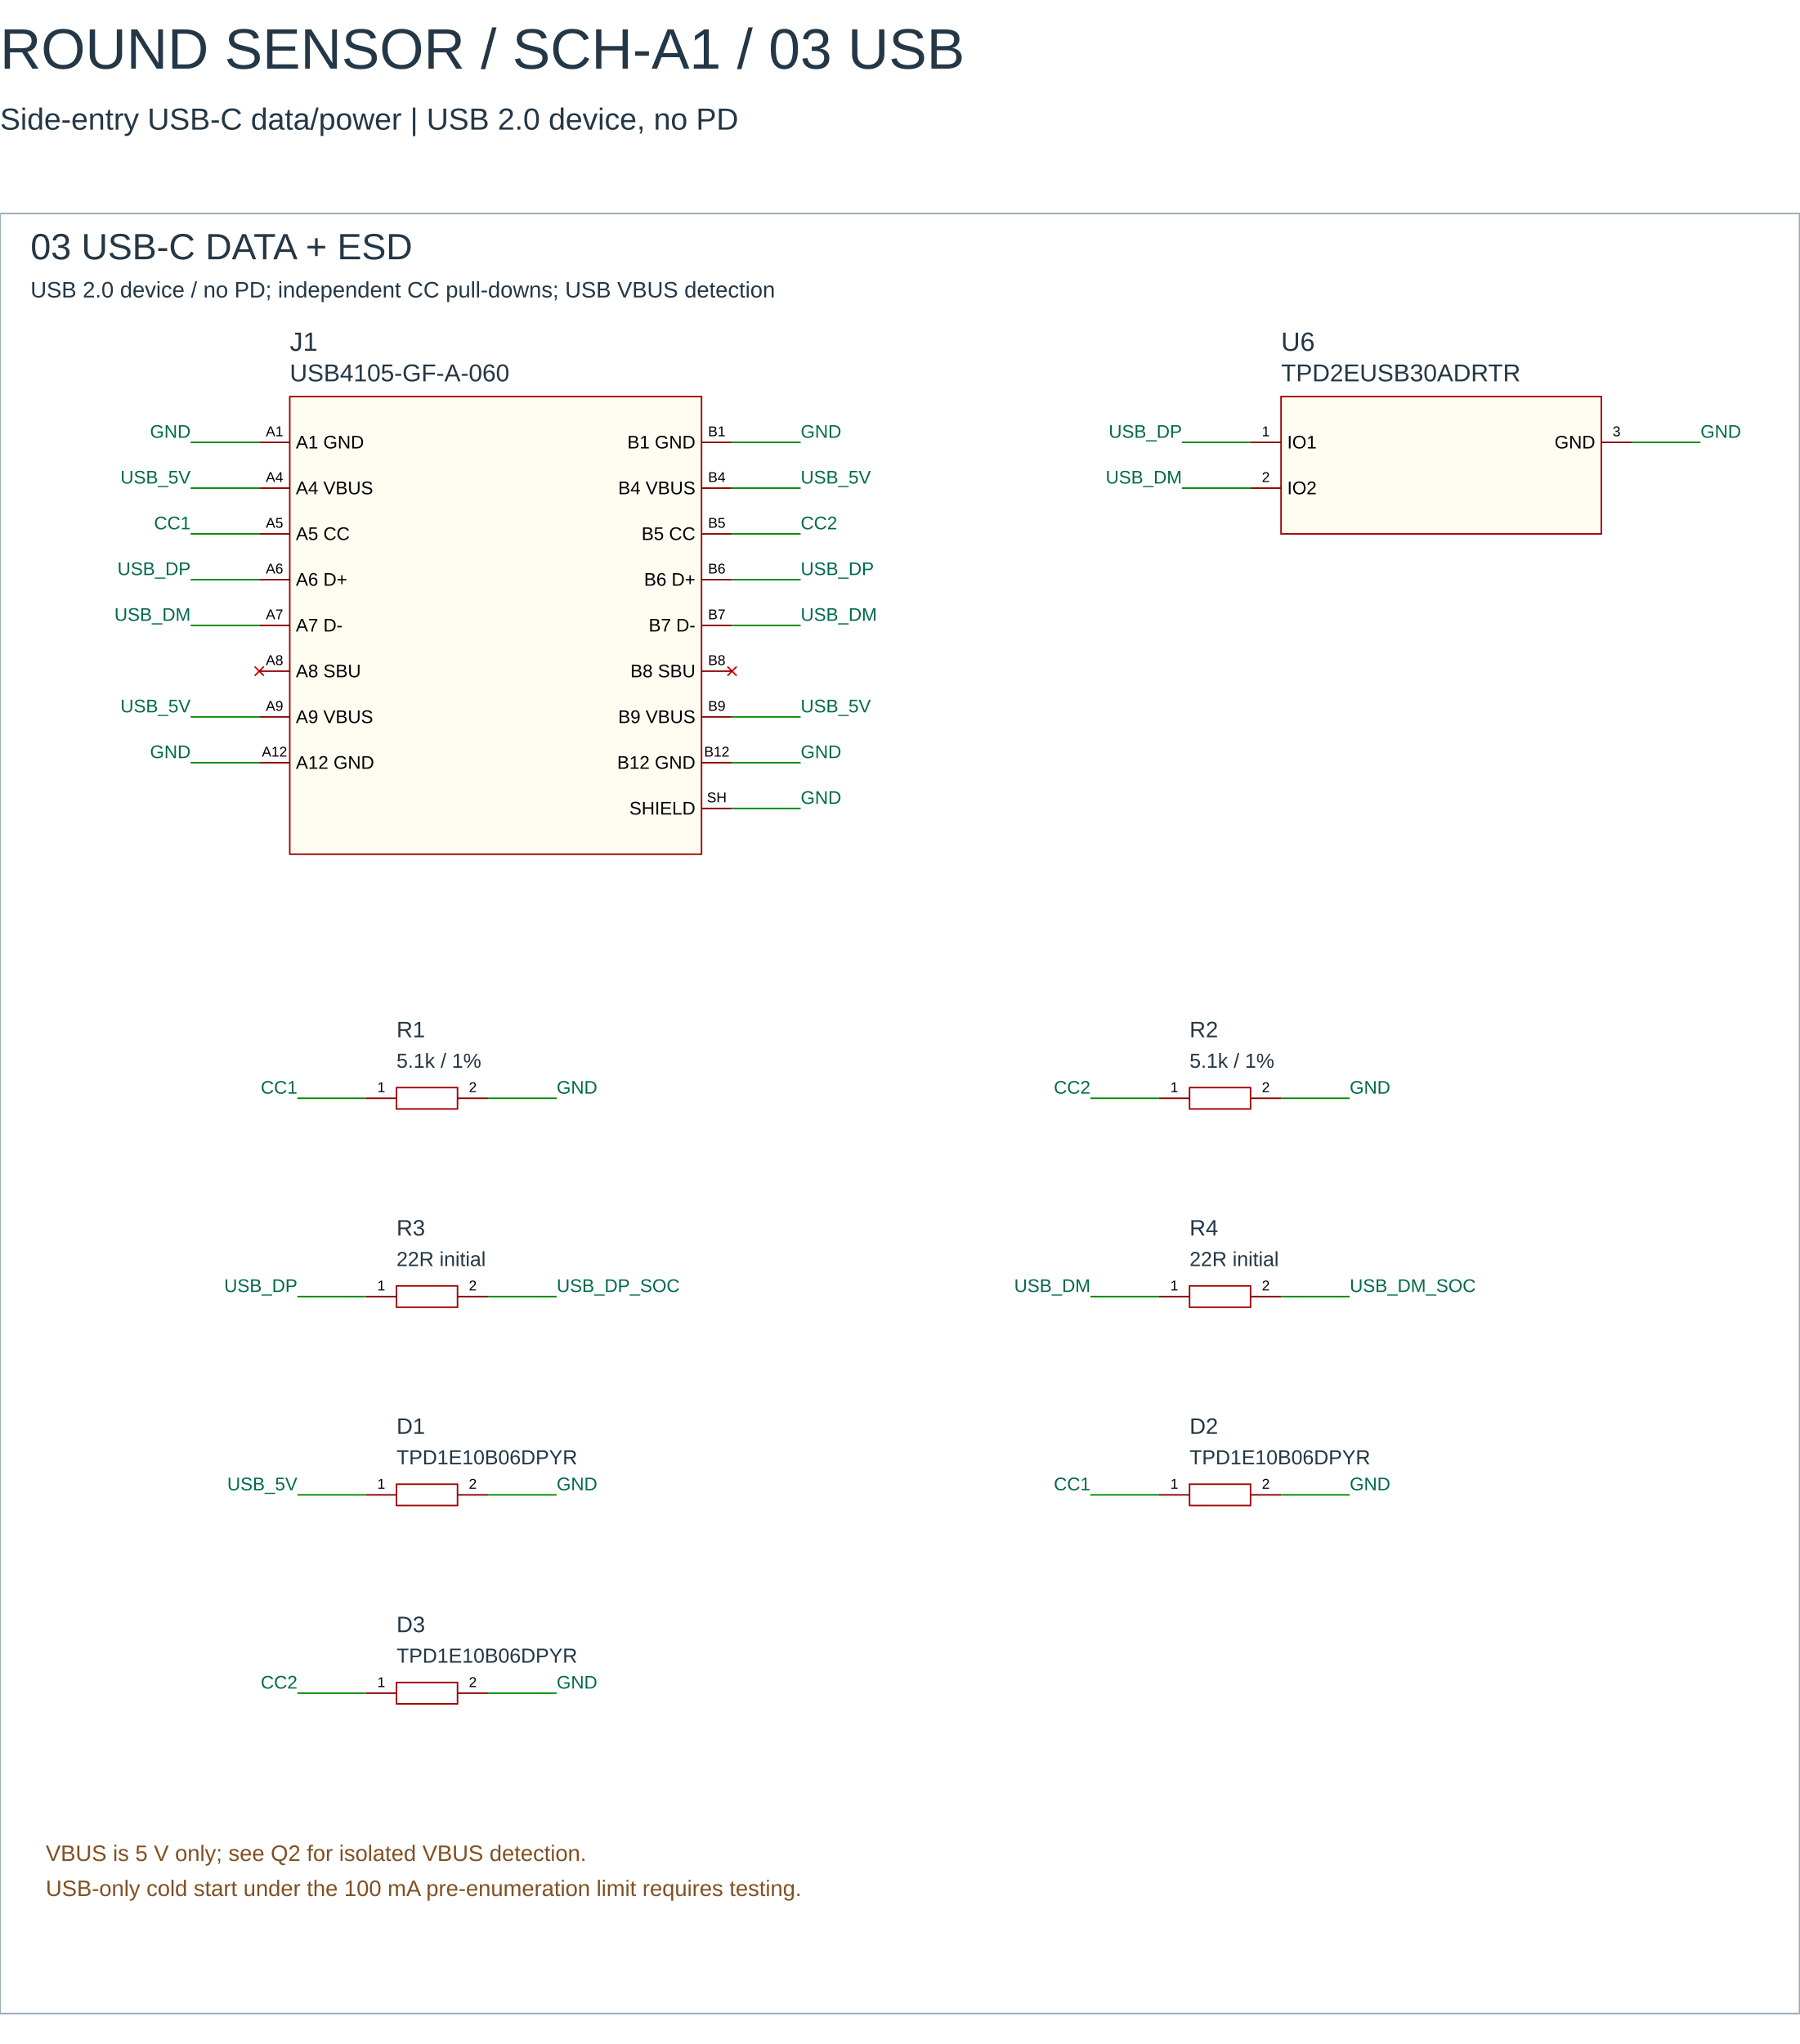
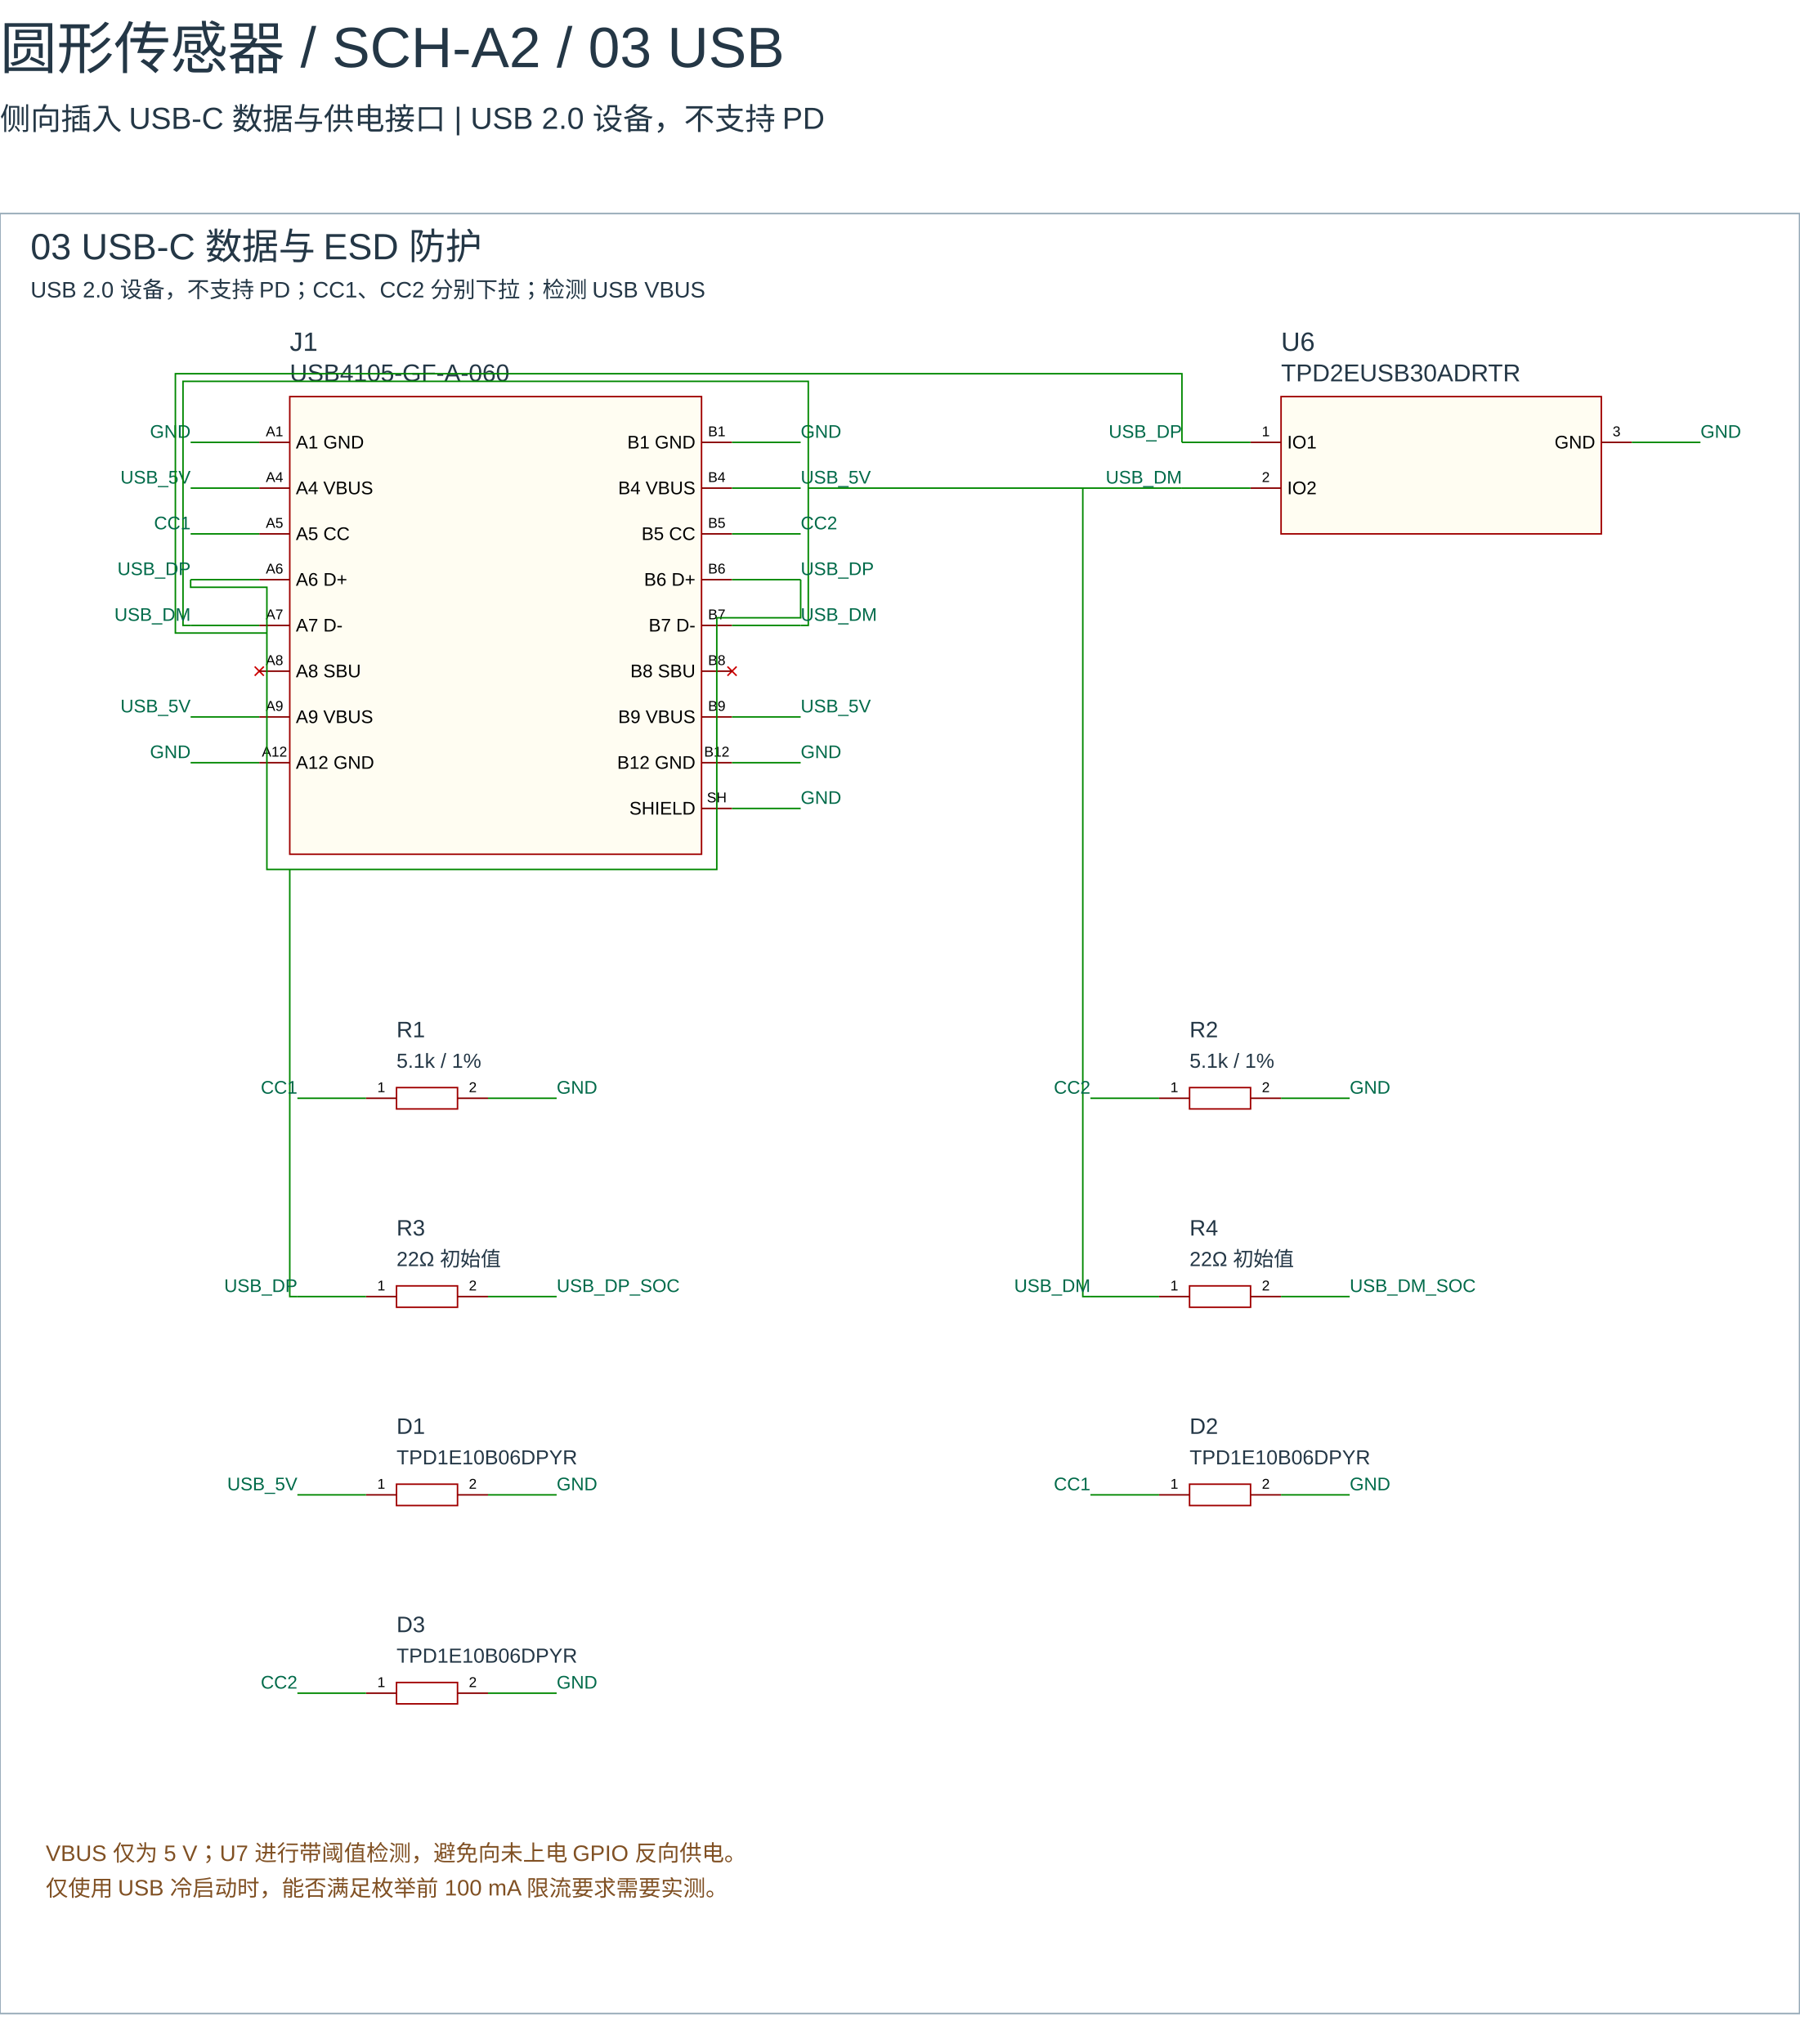
<svg xmlns="http://www.w3.org/2000/svg" width="1180" height="1340" viewBox="2360 20 1180 1340">
  <rect width="3600" height="2900" fill="white" />
-   <text x="2360" y="65" fill="#243746" font-size="37.324" font-family="Arial,sans-serif" text-anchor="start">ROUND SENSOR / SCH-A1 / 03 USB</text>
-   <text x="2360" y="105" fill="#243746" font-size="19.995" font-family="Arial,sans-serif" text-anchor="start">Side-entry USB-C data/power | USB 2.0 device, no PD</text>
+   <text x="2360" y="65" fill="#243746" font-size="37.324" font-family="Arial,sans-serif" text-anchor="start">圆形传感器 / SCH-A2 / 03 USB</text>
+   <text x="2360" y="105" fill="#243746" font-size="19.995" font-family="Arial,sans-serif" text-anchor="start">侧向插入 USB-C 数据与供电接口 | USB 2.0 设备，不支持 PD</text>
  <rect x="2360" y="160" width="1180" height="1180" stroke="#94A8B6" fill="none" />
-   <text x="2380" y="190" fill="#243746" font-size="23.994" font-family="Arial,sans-serif" text-anchor="start">03  USB-C DATA + ESD</text>
-   <text x="2380" y="215" fill="#243746" font-size="14.663" font-family="Arial,sans-serif" text-anchor="start">USB 2.0 device / no PD; independent CC pull-downs; USB VBUS detection</text>
-   <polyline points="2530 310 2485 310" stroke="#008800" fill="none" stroke-width="1" />
-   <text x="2485" y="307" fill="#006A49" font-size="12" font-family="Arial,sans-serif" text-anchor="end">GND</text>
-   <polyline points="2530 340 2485 340" stroke="#008800" fill="none" stroke-width="1" />
-   <text x="2485" y="337" fill="#006A49" font-size="12" font-family="Arial,sans-serif" text-anchor="end">USB_5V</text>
-   <polyline points="2530 370 2485 370" stroke="#008800" fill="none" stroke-width="1" />
-   <text x="2485" y="367" fill="#006A49" font-size="12" font-family="Arial,sans-serif" text-anchor="end">CC1</text>
-   <polyline points="2530 400 2485 400" stroke="#008800" fill="none" stroke-width="1" />
-   <text x="2485" y="397" fill="#006A49" font-size="12" font-family="Arial,sans-serif" text-anchor="end">USB_DP</text>
-   <polyline points="2530 430 2485 430" stroke="#008800" fill="none" stroke-width="1" />
-   <text x="2485" y="427" fill="#006A49" font-size="12" font-family="Arial,sans-serif" text-anchor="end">USB_DM</text>
+   <text x="2380" y="190" fill="#243746" font-size="23.994" font-family="Arial,sans-serif" text-anchor="start">03  USB-C 数据与 ESD 防护</text>
+   <text x="2380" y="215" fill="#243746" font-size="14.663" font-family="Arial,sans-serif" text-anchor="start">USB 2.0 设备，不支持 PD；CC1、CC2 分别下拉；检测 USB VBUS</text>
  <path d="M2527,457 L2533,463 M2533,457 L2527,463" stroke="#CC0000" stroke-width="1" fill="none" />
-   <polyline points="2530 490 2485 490" stroke="#008800" fill="none" stroke-width="1" />
-   <text x="2485" y="487" fill="#006A49" font-size="12" font-family="Arial,sans-serif" text-anchor="end">USB_5V</text>
-   <polyline points="2530 520 2485 520" stroke="#008800" fill="none" stroke-width="1" />
-   <text x="2485" y="517" fill="#006A49" font-size="12" font-family="Arial,sans-serif" text-anchor="end">GND</text>
-   <polyline points="2840 310 2885 310" stroke="#008800" fill="none" stroke-width="1" />
-   <text x="2885" y="307" fill="#006A49" font-size="12" font-family="Arial,sans-serif" text-anchor="start">GND</text>
-   <polyline points="2840 340 2885 340" stroke="#008800" fill="none" stroke-width="1" />
-   <text x="2885" y="337" fill="#006A49" font-size="12" font-family="Arial,sans-serif" text-anchor="start">USB_5V</text>
-   <polyline points="2840 370 2885 370" stroke="#008800" fill="none" stroke-width="1" />
-   <text x="2885" y="367" fill="#006A49" font-size="12" font-family="Arial,sans-serif" text-anchor="start">CC2</text>
-   <polyline points="2840 400 2885 400" stroke="#008800" fill="none" stroke-width="1" />
-   <text x="2885" y="397" fill="#006A49" font-size="12" font-family="Arial,sans-serif" text-anchor="start">USB_DP</text>
-   <polyline points="2840 430 2885 430" stroke="#008800" fill="none" stroke-width="1" />
-   <text x="2885" y="427" fill="#006A49" font-size="12" font-family="Arial,sans-serif" text-anchor="start">USB_DM</text>
  <path d="M2837,457 L2843,463 M2843,457 L2837,463" stroke="#CC0000" stroke-width="1" fill="none" />
-   <polyline points="2840 490 2885 490" stroke="#008800" fill="none" stroke-width="1" />
-   <text x="2885" y="487" fill="#006A49" font-size="12" font-family="Arial,sans-serif" text-anchor="start">USB_5V</text>
-   <polyline points="2840 520 2885 520" stroke="#008800" fill="none" stroke-width="1" />
-   <text x="2885" y="517" fill="#006A49" font-size="12" font-family="Arial,sans-serif" text-anchor="start">GND</text>
-   <polyline points="2840 550 2885 550" stroke="#008800" fill="none" stroke-width="1" />
-   <text x="2885" y="547" fill="#006A49" font-size="12" font-family="Arial,sans-serif" text-anchor="start">GND</text>
  <rect x="2550" y="280" width="270" height="300" stroke="#A00000" fill="#FFFDF2" />
  <text x="2550" y="250" fill="#243746" font-size="17.329" font-family="Arial,sans-serif" text-anchor="start">J1</text>
  <text x="2550" y="270" fill="#243746" font-size="15.996" font-family="Arial,sans-serif" text-anchor="start">USB4105-GF-A-060</text>
  <path d="M 2530 310 h 20" stroke="#880000" stroke-width="1" fill="none" />
  <text x="2554" y="314" fill="#000000" font-size="11.997" font-family="Arial,sans-serif" text-anchor="start">A1 GND</text>
  <text x="2540.0" y="306" fill="#000000" font-size="9.331" font-family="Arial,sans-serif" text-anchor="middle">A1</text>
  <path d="M 2530 340 h 20" stroke="#880000" stroke-width="1" fill="none" />
  <text x="2554" y="344" fill="#000000" font-size="11.997" font-family="Arial,sans-serif" text-anchor="start">A4 VBUS</text>
  <text x="2540.0" y="336" fill="#000000" font-size="9.331" font-family="Arial,sans-serif" text-anchor="middle">A4</text>
  <path d="M 2530 370 h 20" stroke="#880000" stroke-width="1" fill="none" />
  <text x="2554" y="374" fill="#000000" font-size="11.997" font-family="Arial,sans-serif" text-anchor="start">A5 CC</text>
  <text x="2540.0" y="366" fill="#000000" font-size="9.331" font-family="Arial,sans-serif" text-anchor="middle">A5</text>
  <path d="M 2530 400 h 20" stroke="#880000" stroke-width="1" fill="none" />
  <text x="2554" y="404" fill="#000000" font-size="11.997" font-family="Arial,sans-serif" text-anchor="start">A6 D+</text>
  <text x="2540.0" y="396" fill="#000000" font-size="9.331" font-family="Arial,sans-serif" text-anchor="middle">A6</text>
  <path d="M 2530 430 h 20" stroke="#880000" stroke-width="1" fill="none" />
  <text x="2554" y="434" fill="#000000" font-size="11.997" font-family="Arial,sans-serif" text-anchor="start">A7 D-</text>
  <text x="2540.0" y="426" fill="#000000" font-size="9.331" font-family="Arial,sans-serif" text-anchor="middle">A7</text>
  <path d="M 2530 460 h 20" stroke="#880000" stroke-width="1" fill="none" />
  <text x="2554" y="464" fill="#000000" font-size="11.997" font-family="Arial,sans-serif" text-anchor="start">A8 SBU</text>
  <text x="2540.0" y="456" fill="#000000" font-size="9.331" font-family="Arial,sans-serif" text-anchor="middle">A8</text>
  <path d="M 2530 490 h 20" stroke="#880000" stroke-width="1" fill="none" />
  <text x="2554" y="494" fill="#000000" font-size="11.997" font-family="Arial,sans-serif" text-anchor="start">A9 VBUS</text>
  <text x="2540.0" y="486" fill="#000000" font-size="9.331" font-family="Arial,sans-serif" text-anchor="middle">A9</text>
  <path d="M 2530 520 h 20" stroke="#880000" stroke-width="1" fill="none" />
  <text x="2554" y="524" fill="#000000" font-size="11.997" font-family="Arial,sans-serif" text-anchor="start">A12 GND</text>
  <text x="2540.0" y="516" fill="#000000" font-size="9.331" font-family="Arial,sans-serif" text-anchor="middle">A12</text>
  <path d="M 2840 310 h -20" stroke="#880000" stroke-width="1" fill="none" />
  <text x="2816" y="314" fill="#000000" font-size="11.997" font-family="Arial,sans-serif" text-anchor="end">B1 GND</text>
  <text x="2830.0" y="306" fill="#000000" font-size="9.331" font-family="Arial,sans-serif" text-anchor="middle">B1</text>
  <path d="M 2840 340 h -20" stroke="#880000" stroke-width="1" fill="none" />
  <text x="2816" y="344" fill="#000000" font-size="11.997" font-family="Arial,sans-serif" text-anchor="end">B4 VBUS</text>
  <text x="2830.0" y="336" fill="#000000" font-size="9.331" font-family="Arial,sans-serif" text-anchor="middle">B4</text>
  <path d="M 2840 370 h -20" stroke="#880000" stroke-width="1" fill="none" />
  <text x="2816" y="374" fill="#000000" font-size="11.997" font-family="Arial,sans-serif" text-anchor="end">B5 CC</text>
  <text x="2830.0" y="366" fill="#000000" font-size="9.331" font-family="Arial,sans-serif" text-anchor="middle">B5</text>
  <path d="M 2840 400 h -20" stroke="#880000" stroke-width="1" fill="none" />
  <text x="2816" y="404" fill="#000000" font-size="11.997" font-family="Arial,sans-serif" text-anchor="end">B6 D+</text>
  <text x="2830.0" y="396" fill="#000000" font-size="9.331" font-family="Arial,sans-serif" text-anchor="middle">B6</text>
  <path d="M 2840 430 h -20" stroke="#880000" stroke-width="1" fill="none" />
  <text x="2816" y="434" fill="#000000" font-size="11.997" font-family="Arial,sans-serif" text-anchor="end">B7 D-</text>
  <text x="2830.0" y="426" fill="#000000" font-size="9.331" font-family="Arial,sans-serif" text-anchor="middle">B7</text>
  <path d="M 2840 460 h -20" stroke="#880000" stroke-width="1" fill="none" />
  <text x="2816" y="464" fill="#000000" font-size="11.997" font-family="Arial,sans-serif" text-anchor="end">B8 SBU</text>
  <text x="2830.0" y="456" fill="#000000" font-size="9.331" font-family="Arial,sans-serif" text-anchor="middle">B8</text>
  <path d="M 2840 490 h -20" stroke="#880000" stroke-width="1" fill="none" />
  <text x="2816" y="494" fill="#000000" font-size="11.997" font-family="Arial,sans-serif" text-anchor="end">B9 VBUS</text>
  <text x="2830.0" y="486" fill="#000000" font-size="9.331" font-family="Arial,sans-serif" text-anchor="middle">B9</text>
  <path d="M 2840 520 h -20" stroke="#880000" stroke-width="1" fill="none" />
  <text x="2816" y="524" fill="#000000" font-size="11.997" font-family="Arial,sans-serif" text-anchor="end">B12 GND</text>
  <text x="2830.0" y="516" fill="#000000" font-size="9.331" font-family="Arial,sans-serif" text-anchor="middle">B12</text>
  <path d="M 2840 550 h -20" stroke="#880000" stroke-width="1" fill="none" />
  <text x="2816" y="554" fill="#000000" font-size="11.997" font-family="Arial,sans-serif" text-anchor="end">SHIELD</text>
  <text x="2830.0" y="546" fill="#000000" font-size="9.331" font-family="Arial,sans-serif" text-anchor="middle">SH</text>
-   <polyline points="3180 310 3135 310" stroke="#008800" fill="none" stroke-width="1" />
-   <text x="3135" y="307" fill="#006A49" font-size="12" font-family="Arial,sans-serif" text-anchor="end">USB_DP</text>
-   <polyline points="3180 340 3135 340" stroke="#008800" fill="none" stroke-width="1" />
-   <text x="3135" y="337" fill="#006A49" font-size="12" font-family="Arial,sans-serif" text-anchor="end">USB_DM</text>
-   <polyline points="3430 310 3475 310" stroke="#008800" fill="none" stroke-width="1" />
-   <text x="3475" y="307" fill="#006A49" font-size="12" font-family="Arial,sans-serif" text-anchor="start">GND</text>
  <rect x="3200" y="280" width="210" height="90" stroke="#A00000" fill="#FFFDF2" />
  <text x="3200" y="250" fill="#243746" font-size="17.329" font-family="Arial,sans-serif" text-anchor="start">U6</text>
  <text x="3200" y="270" fill="#243746" font-size="15.996" font-family="Arial,sans-serif" text-anchor="start">TPD2EUSB30ADRTR</text>
  <path d="M 3180 310 h 20" stroke="#880000" stroke-width="1" fill="none" />
  <text x="3204" y="314" fill="#000000" font-size="11.997" font-family="Arial,sans-serif" text-anchor="start">IO1</text>
  <text x="3190.0" y="306" fill="#000000" font-size="9.331" font-family="Arial,sans-serif" text-anchor="middle">1</text>
  <path d="M 3180 340 h 20" stroke="#880000" stroke-width="1" fill="none" />
  <text x="3204" y="344" fill="#000000" font-size="11.997" font-family="Arial,sans-serif" text-anchor="start">IO2</text>
  <text x="3190.0" y="336" fill="#000000" font-size="9.331" font-family="Arial,sans-serif" text-anchor="middle">2</text>
  <path d="M 3430 310 h -20" stroke="#880000" stroke-width="1" fill="none" />
  <text x="3406" y="314" fill="#000000" font-size="11.997" font-family="Arial,sans-serif" text-anchor="end">GND</text>
  <text x="3420.0" y="306" fill="#000000" font-size="9.331" font-family="Arial,sans-serif" text-anchor="middle">3</text>
-   <polyline points="2600 740 2555 740" stroke="#008800" fill="none" stroke-width="1" />
-   <text x="2555" y="737" fill="#006A49" font-size="12" font-family="Arial,sans-serif" text-anchor="end">CC1</text>
-   <polyline points="2680 740 2725 740" stroke="#008800" fill="none" stroke-width="1" />
-   <text x="2725" y="737" fill="#006A49" font-size="12" font-family="Arial,sans-serif" text-anchor="start">GND</text>
  <text x="2620" y="700" fill="#243746" font-size="14.663" font-family="Arial,sans-serif" text-anchor="start">R1</text>
  <text x="2620" y="720" fill="#243746" font-size="13.33" font-family="Arial,sans-serif" text-anchor="start">5.1k / 1%</text>
  <rect x="2620" y="733" width="40" height="14" stroke="#A00000" fill="none" />
  <path d="M 2600 740 h 20" stroke="#880000" stroke-width="1" fill="none" />
  <text x="2610.0" y="736" fill="#000000" font-size="9.331" font-family="Arial,sans-serif" text-anchor="middle">1</text>
  <path d="M 2680 740 h -20" stroke="#880000" stroke-width="1" fill="none" />
  <text x="2670.0" y="736" fill="#000000" font-size="9.331" font-family="Arial,sans-serif" text-anchor="middle">2</text>
-   <polyline points="3120 740 3075 740" stroke="#008800" fill="none" stroke-width="1" />
-   <text x="3075" y="737" fill="#006A49" font-size="12" font-family="Arial,sans-serif" text-anchor="end">CC2</text>
-   <polyline points="3200 740 3245 740" stroke="#008800" fill="none" stroke-width="1" />
-   <text x="3245" y="737" fill="#006A49" font-size="12" font-family="Arial,sans-serif" text-anchor="start">GND</text>
  <text x="3140" y="700" fill="#243746" font-size="14.663" font-family="Arial,sans-serif" text-anchor="start">R2</text>
  <text x="3140" y="720" fill="#243746" font-size="13.33" font-family="Arial,sans-serif" text-anchor="start">5.1k / 1%</text>
  <rect x="3140" y="733" width="40" height="14" stroke="#A00000" fill="none" />
  <path d="M 3120 740 h 20" stroke="#880000" stroke-width="1" fill="none" />
  <text x="3130.0" y="736" fill="#000000" font-size="9.331" font-family="Arial,sans-serif" text-anchor="middle">1</text>
  <path d="M 3200 740 h -20" stroke="#880000" stroke-width="1" fill="none" />
  <text x="3190.0" y="736" fill="#000000" font-size="9.331" font-family="Arial,sans-serif" text-anchor="middle">2</text>
-   <polyline points="2600 870 2555 870" stroke="#008800" fill="none" stroke-width="1" />
-   <text x="2555" y="867" fill="#006A49" font-size="12" font-family="Arial,sans-serif" text-anchor="end">USB_DP</text>
-   <polyline points="2680 870 2725 870" stroke="#008800" fill="none" stroke-width="1" />
-   <text x="2725" y="867" fill="#006A49" font-size="12" font-family="Arial,sans-serif" text-anchor="start">USB_DP_SOC</text>
  <text x="2620" y="830" fill="#243746" font-size="14.663" font-family="Arial,sans-serif" text-anchor="start">R3</text>
-   <text x="2620" y="850" fill="#243746" font-size="13.33" font-family="Arial,sans-serif" text-anchor="start">22R initial</text>
+   <text x="2620" y="850" fill="#243746" font-size="13.33" font-family="Arial,sans-serif" text-anchor="start">22Ω 初始值</text>
  <rect x="2620" y="863" width="40" height="14" stroke="#A00000" fill="none" />
  <path d="M 2600 870 h 20" stroke="#880000" stroke-width="1" fill="none" />
  <text x="2610.0" y="866" fill="#000000" font-size="9.331" font-family="Arial,sans-serif" text-anchor="middle">1</text>
  <path d="M 2680 870 h -20" stroke="#880000" stroke-width="1" fill="none" />
  <text x="2670.0" y="866" fill="#000000" font-size="9.331" font-family="Arial,sans-serif" text-anchor="middle">2</text>
-   <polyline points="3120 870 3075 870" stroke="#008800" fill="none" stroke-width="1" />
-   <text x="3075" y="867" fill="#006A49" font-size="12" font-family="Arial,sans-serif" text-anchor="end">USB_DM</text>
-   <polyline points="3200 870 3245 870" stroke="#008800" fill="none" stroke-width="1" />
-   <text x="3245" y="867" fill="#006A49" font-size="12" font-family="Arial,sans-serif" text-anchor="start">USB_DM_SOC</text>
  <text x="3140" y="830" fill="#243746" font-size="14.663" font-family="Arial,sans-serif" text-anchor="start">R4</text>
-   <text x="3140" y="850" fill="#243746" font-size="13.33" font-family="Arial,sans-serif" text-anchor="start">22R initial</text>
+   <text x="3140" y="850" fill="#243746" font-size="13.33" font-family="Arial,sans-serif" text-anchor="start">22Ω 初始值</text>
  <rect x="3140" y="863" width="40" height="14" stroke="#A00000" fill="none" />
  <path d="M 3120 870 h 20" stroke="#880000" stroke-width="1" fill="none" />
  <text x="3130.0" y="866" fill="#000000" font-size="9.331" font-family="Arial,sans-serif" text-anchor="middle">1</text>
  <path d="M 3200 870 h -20" stroke="#880000" stroke-width="1" fill="none" />
  <text x="3190.0" y="866" fill="#000000" font-size="9.331" font-family="Arial,sans-serif" text-anchor="middle">2</text>
-   <polyline points="2600 1000 2555 1000" stroke="#008800" fill="none" stroke-width="1" />
-   <text x="2555" y="997" fill="#006A49" font-size="12" font-family="Arial,sans-serif" text-anchor="end">USB_5V</text>
-   <polyline points="2680 1000 2725 1000" stroke="#008800" fill="none" stroke-width="1" />
-   <text x="2725" y="997" fill="#006A49" font-size="12" font-family="Arial,sans-serif" text-anchor="start">GND</text>
  <text x="2620" y="960" fill="#243746" font-size="14.663" font-family="Arial,sans-serif" text-anchor="start">D1</text>
  <text x="2620" y="980" fill="#243746" font-size="13.33" font-family="Arial,sans-serif" text-anchor="start">TPD1E10B06DPYR</text>
  <rect x="2620" y="993" width="40" height="14" stroke="#A00000" fill="none" />
  <path d="M 2600 1000 h 20" stroke="#880000" stroke-width="1" fill="none" />
  <text x="2610.0" y="996" fill="#000000" font-size="9.331" font-family="Arial,sans-serif" text-anchor="middle">1</text>
  <path d="M 2680 1000 h -20" stroke="#880000" stroke-width="1" fill="none" />
  <text x="2670.0" y="996" fill="#000000" font-size="9.331" font-family="Arial,sans-serif" text-anchor="middle">2</text>
-   <polyline points="3120 1000 3075 1000" stroke="#008800" fill="none" stroke-width="1" />
-   <text x="3075" y="997" fill="#006A49" font-size="12" font-family="Arial,sans-serif" text-anchor="end">CC1</text>
-   <polyline points="3200 1000 3245 1000" stroke="#008800" fill="none" stroke-width="1" />
-   <text x="3245" y="997" fill="#006A49" font-size="12" font-family="Arial,sans-serif" text-anchor="start">GND</text>
  <text x="3140" y="960" fill="#243746" font-size="14.663" font-family="Arial,sans-serif" text-anchor="start">D2</text>
  <text x="3140" y="980" fill="#243746" font-size="13.33" font-family="Arial,sans-serif" text-anchor="start">TPD1E10B06DPYR</text>
  <rect x="3140" y="993" width="40" height="14" stroke="#A00000" fill="none" />
  <path d="M 3120 1000 h 20" stroke="#880000" stroke-width="1" fill="none" />
  <text x="3130.0" y="996" fill="#000000" font-size="9.331" font-family="Arial,sans-serif" text-anchor="middle">1</text>
  <path d="M 3200 1000 h -20" stroke="#880000" stroke-width="1" fill="none" />
  <text x="3190.0" y="996" fill="#000000" font-size="9.331" font-family="Arial,sans-serif" text-anchor="middle">2</text>
-   <polyline points="2600 1130 2555 1130" stroke="#008800" fill="none" stroke-width="1" />
-   <text x="2555" y="1127" fill="#006A49" font-size="12" font-family="Arial,sans-serif" text-anchor="end">CC2</text>
-   <polyline points="2680 1130 2725 1130" stroke="#008800" fill="none" stroke-width="1" />
-   <text x="2725" y="1127" fill="#006A49" font-size="12" font-family="Arial,sans-serif" text-anchor="start">GND</text>
  <text x="2620" y="1090" fill="#243746" font-size="14.663" font-family="Arial,sans-serif" text-anchor="start">D3</text>
  <text x="2620" y="1110" fill="#243746" font-size="13.33" font-family="Arial,sans-serif" text-anchor="start">TPD1E10B06DPYR</text>
  <rect x="2620" y="1123" width="40" height="14" stroke="#A00000" fill="none" />
  <path d="M 2600 1130 h 20" stroke="#880000" stroke-width="1" fill="none" />
  <text x="2610.0" y="1126" fill="#000000" font-size="9.331" font-family="Arial,sans-serif" text-anchor="middle">1</text>
  <path d="M 2680 1130 h -20" stroke="#880000" stroke-width="1" fill="none" />
  <text x="2670.0" y="1126" fill="#000000" font-size="9.331" font-family="Arial,sans-serif" text-anchor="middle">2</text>
-   <text x="2390" y="1240" fill="#805023" font-size="14.663" font-family="Arial,sans-serif" text-anchor="start">VBUS is 5 V only; see Q2 for isolated VBUS detection.</text>
-   <text x="2390" y="1263" fill="#805023" font-size="14.663" font-family="Arial,sans-serif" text-anchor="start">USB-only cold start under the 100 mA pre-enumeration limit requires testing.</text>
+   <text x="2390" y="1240" fill="#805023" font-size="14.663" font-family="Arial,sans-serif" text-anchor="start">VBUS 仅为 5 V；U7 进行带阈值检测，避免向未上电 GPIO 反向供电。</text>
+   <text x="2390" y="1263" fill="#805023" font-size="14.663" font-family="Arial,sans-serif" text-anchor="start">仅使用 USB 冷启动时，能否满足枚举前 100 mA 限流要求需要实测。</text>
+   <polyline points="2530 310 2485 310" stroke="#008800" fill="none" stroke-width="1" />
+   <polyline points="2530 340 2485 340" stroke="#008800" fill="none" stroke-width="1" />
+   <polyline points="2530 370 2485 370" stroke="#008800" fill="none" stroke-width="1" />
+   <polyline points="2530 400 2485 400" stroke="#008800" fill="none" stroke-width="1" />
+   <polyline points="2530 430 2485 430" stroke="#008800" fill="none" stroke-width="1" />
+   <polyline points="2530 490 2485 490" stroke="#008800" fill="none" stroke-width="1" />
+   <polyline points="2530 520 2485 520" stroke="#008800" fill="none" stroke-width="1" />
+   <polyline points="2840 310 2885 310" stroke="#008800" fill="none" stroke-width="1" />
+   <polyline points="2840 340 2885 340" stroke="#008800" fill="none" stroke-width="1" />
+   <polyline points="2840 370 2885 370" stroke="#008800" fill="none" stroke-width="1" />
+   <polyline points="2840 400 2885 400" stroke="#008800" fill="none" stroke-width="1" />
+   <polyline points="2840 430 2885 430" stroke="#008800" fill="none" stroke-width="1" />
+   <polyline points="2840 490 2885 490" stroke="#008800" fill="none" stroke-width="1" />
+   <polyline points="2840 520 2885 520" stroke="#008800" fill="none" stroke-width="1" />
+   <polyline points="2840 550 2885 550" stroke="#008800" fill="none" stroke-width="1" />
+   <polyline points="3180 310 3135 310" stroke="#008800" fill="none" stroke-width="1" />
+   <polyline points="3180 340 3135 340" stroke="#008800" fill="none" stroke-width="1" />
+   <polyline points="3430 310 3475 310" stroke="#008800" fill="none" stroke-width="1" />
+   <polyline points="2600 740 2555 740" stroke="#008800" fill="none" stroke-width="1" />
+   <polyline points="2680 740 2725 740" stroke="#008800" fill="none" stroke-width="1" />
+   <polyline points="3120 740 3075 740" stroke="#008800" fill="none" stroke-width="1" />
+   <polyline points="3200 740 3245 740" stroke="#008800" fill="none" stroke-width="1" />
+   <polyline points="2600 870 2555 870" stroke="#008800" fill="none" stroke-width="1" />
+   <polyline points="2680 870 2725 870" stroke="#008800" fill="none" stroke-width="1" />
+   <polyline points="3120 870 3075 870" stroke="#008800" fill="none" stroke-width="1" />
+   <polyline points="3200 870 3245 870" stroke="#008800" fill="none" stroke-width="1" />
+   <polyline points="2600 1000 2555 1000" stroke="#008800" fill="none" stroke-width="1" />
+   <polyline points="2680 1000 2725 1000" stroke="#008800" fill="none" stroke-width="1" />
+   <polyline points="3120 1000 3075 1000" stroke="#008800" fill="none" stroke-width="1" />
+   <polyline points="3200 1000 3245 1000" stroke="#008800" fill="none" stroke-width="1" />
+   <polyline points="2600 1130 2555 1130" stroke="#008800" fill="none" stroke-width="1" />
+   <polyline points="2680 1130 2725 1130" stroke="#008800" fill="none" stroke-width="1" />
+   <text x="2485" y="307" fill="#006A49" font-size="12" font-family="Arial,sans-serif" text-anchor="end">GND</text>
+   <text x="2485" y="517" fill="#006A49" font-size="12" font-family="Arial,sans-serif" text-anchor="end">GND</text>
+   <text x="2885" y="307" fill="#006A49" font-size="12" font-family="Arial,sans-serif" text-anchor="start">GND</text>
+   <text x="2885" y="517" fill="#006A49" font-size="12" font-family="Arial,sans-serif" text-anchor="start">GND</text>
+   <text x="2885" y="547" fill="#006A49" font-size="12" font-family="Arial,sans-serif" text-anchor="start">GND</text>
+   <text x="3475" y="307" fill="#006A49" font-size="12" font-family="Arial,sans-serif" text-anchor="start">GND</text>
+   <text x="2725" y="737" fill="#006A49" font-size="12" font-family="Arial,sans-serif" text-anchor="start">GND</text>
+   <text x="3245" y="737" fill="#006A49" font-size="12" font-family="Arial,sans-serif" text-anchor="start">GND</text>
+   <text x="2725" y="997" fill="#006A49" font-size="12" font-family="Arial,sans-serif" text-anchor="start">GND</text>
+   <text x="3245" y="997" fill="#006A49" font-size="12" font-family="Arial,sans-serif" text-anchor="start">GND</text>
+   <text x="2725" y="1127" fill="#006A49" font-size="12" font-family="Arial,sans-serif" text-anchor="start">GND</text>
+   <text x="2485" y="337" fill="#006A49" font-size="12" font-family="Arial,sans-serif" text-anchor="end">USB_5V</text>
+   <text x="2485" y="487" fill="#006A49" font-size="12" font-family="Arial,sans-serif" text-anchor="end">USB_5V</text>
+   <text x="2885" y="337" fill="#006A49" font-size="12" font-family="Arial,sans-serif" text-anchor="start">USB_5V</text>
+   <text x="2885" y="487" fill="#006A49" font-size="12" font-family="Arial,sans-serif" text-anchor="start">USB_5V</text>
+   <text x="2555" y="997" fill="#006A49" font-size="12" font-family="Arial,sans-serif" text-anchor="end">USB_5V</text>
+   <polyline points="2885 430 2890 430 2890 270 2480 270 2480 430 2485 430" stroke="#008800" fill="none" stroke-width="1" />
+   <polyline points="3135 340 2890 340" stroke="#008800" fill="none" stroke-width="1" />
+   <polyline points="3075 870 3070 870 3070 340" stroke="#008800" fill="none" stroke-width="1" />
+   <text x="2485" y="427" fill="#006A49" font-size="12" font-family="Arial,sans-serif" text-anchor="end">USB_DM</text>
+   <text x="2885" y="427" fill="#006A49" font-size="12" font-family="Arial,sans-serif" text-anchor="start">USB_DM</text>
+   <text x="3135" y="337" fill="#006A49" font-size="12" font-family="Arial,sans-serif" text-anchor="end">USB_DM</text>
+   <text x="3075" y="867" fill="#006A49" font-size="12" font-family="Arial,sans-serif" text-anchor="end">USB_DM</text>
+   <polyline points="2885 400 2885 425 2830 425 2830 590 2535 590 2535 405 2485 405 2485 400" stroke="#008800" fill="none" stroke-width="1" />
+   <polyline points="3135 310 3135 265 2475 265 2475 435 2535 435" stroke="#008800" fill="none" stroke-width="1" />
+   <polyline points="2555 870 2550 870 2550 590" stroke="#008800" fill="none" stroke-width="1" />
+   <text x="2485" y="397" fill="#006A49" font-size="12" font-family="Arial,sans-serif" text-anchor="end">USB_DP</text>
+   <text x="2885" y="397" fill="#006A49" font-size="12" font-family="Arial,sans-serif" text-anchor="start">USB_DP</text>
+   <text x="3135" y="307" fill="#006A49" font-size="12" font-family="Arial,sans-serif" text-anchor="end">USB_DP</text>
+   <text x="2555" y="867" fill="#006A49" font-size="12" font-family="Arial,sans-serif" text-anchor="end">USB_DP</text>
+   <text x="2485" y="367" fill="#006A49" font-size="12" font-family="Arial,sans-serif" text-anchor="end">CC1</text>
+   <text x="2555" y="737" fill="#006A49" font-size="12" font-family="Arial,sans-serif" text-anchor="end">CC1</text>
+   <text x="3075" y="997" fill="#006A49" font-size="12" font-family="Arial,sans-serif" text-anchor="end">CC1</text>
+   <text x="2885" y="367" fill="#006A49" font-size="12" font-family="Arial,sans-serif" text-anchor="start">CC2</text>
+   <text x="3075" y="737" fill="#006A49" font-size="12" font-family="Arial,sans-serif" text-anchor="end">CC2</text>
+   <text x="2555" y="1127" fill="#006A49" font-size="12" font-family="Arial,sans-serif" text-anchor="end">CC2</text>
+   <text x="3245" y="867" fill="#006A49" font-size="12" font-family="Arial,sans-serif" text-anchor="start">USB_DM_SOC</text>
+   <text x="2725" y="867" fill="#006A49" font-size="12" font-family="Arial,sans-serif" text-anchor="start">USB_DP_SOC</text>
</svg>
